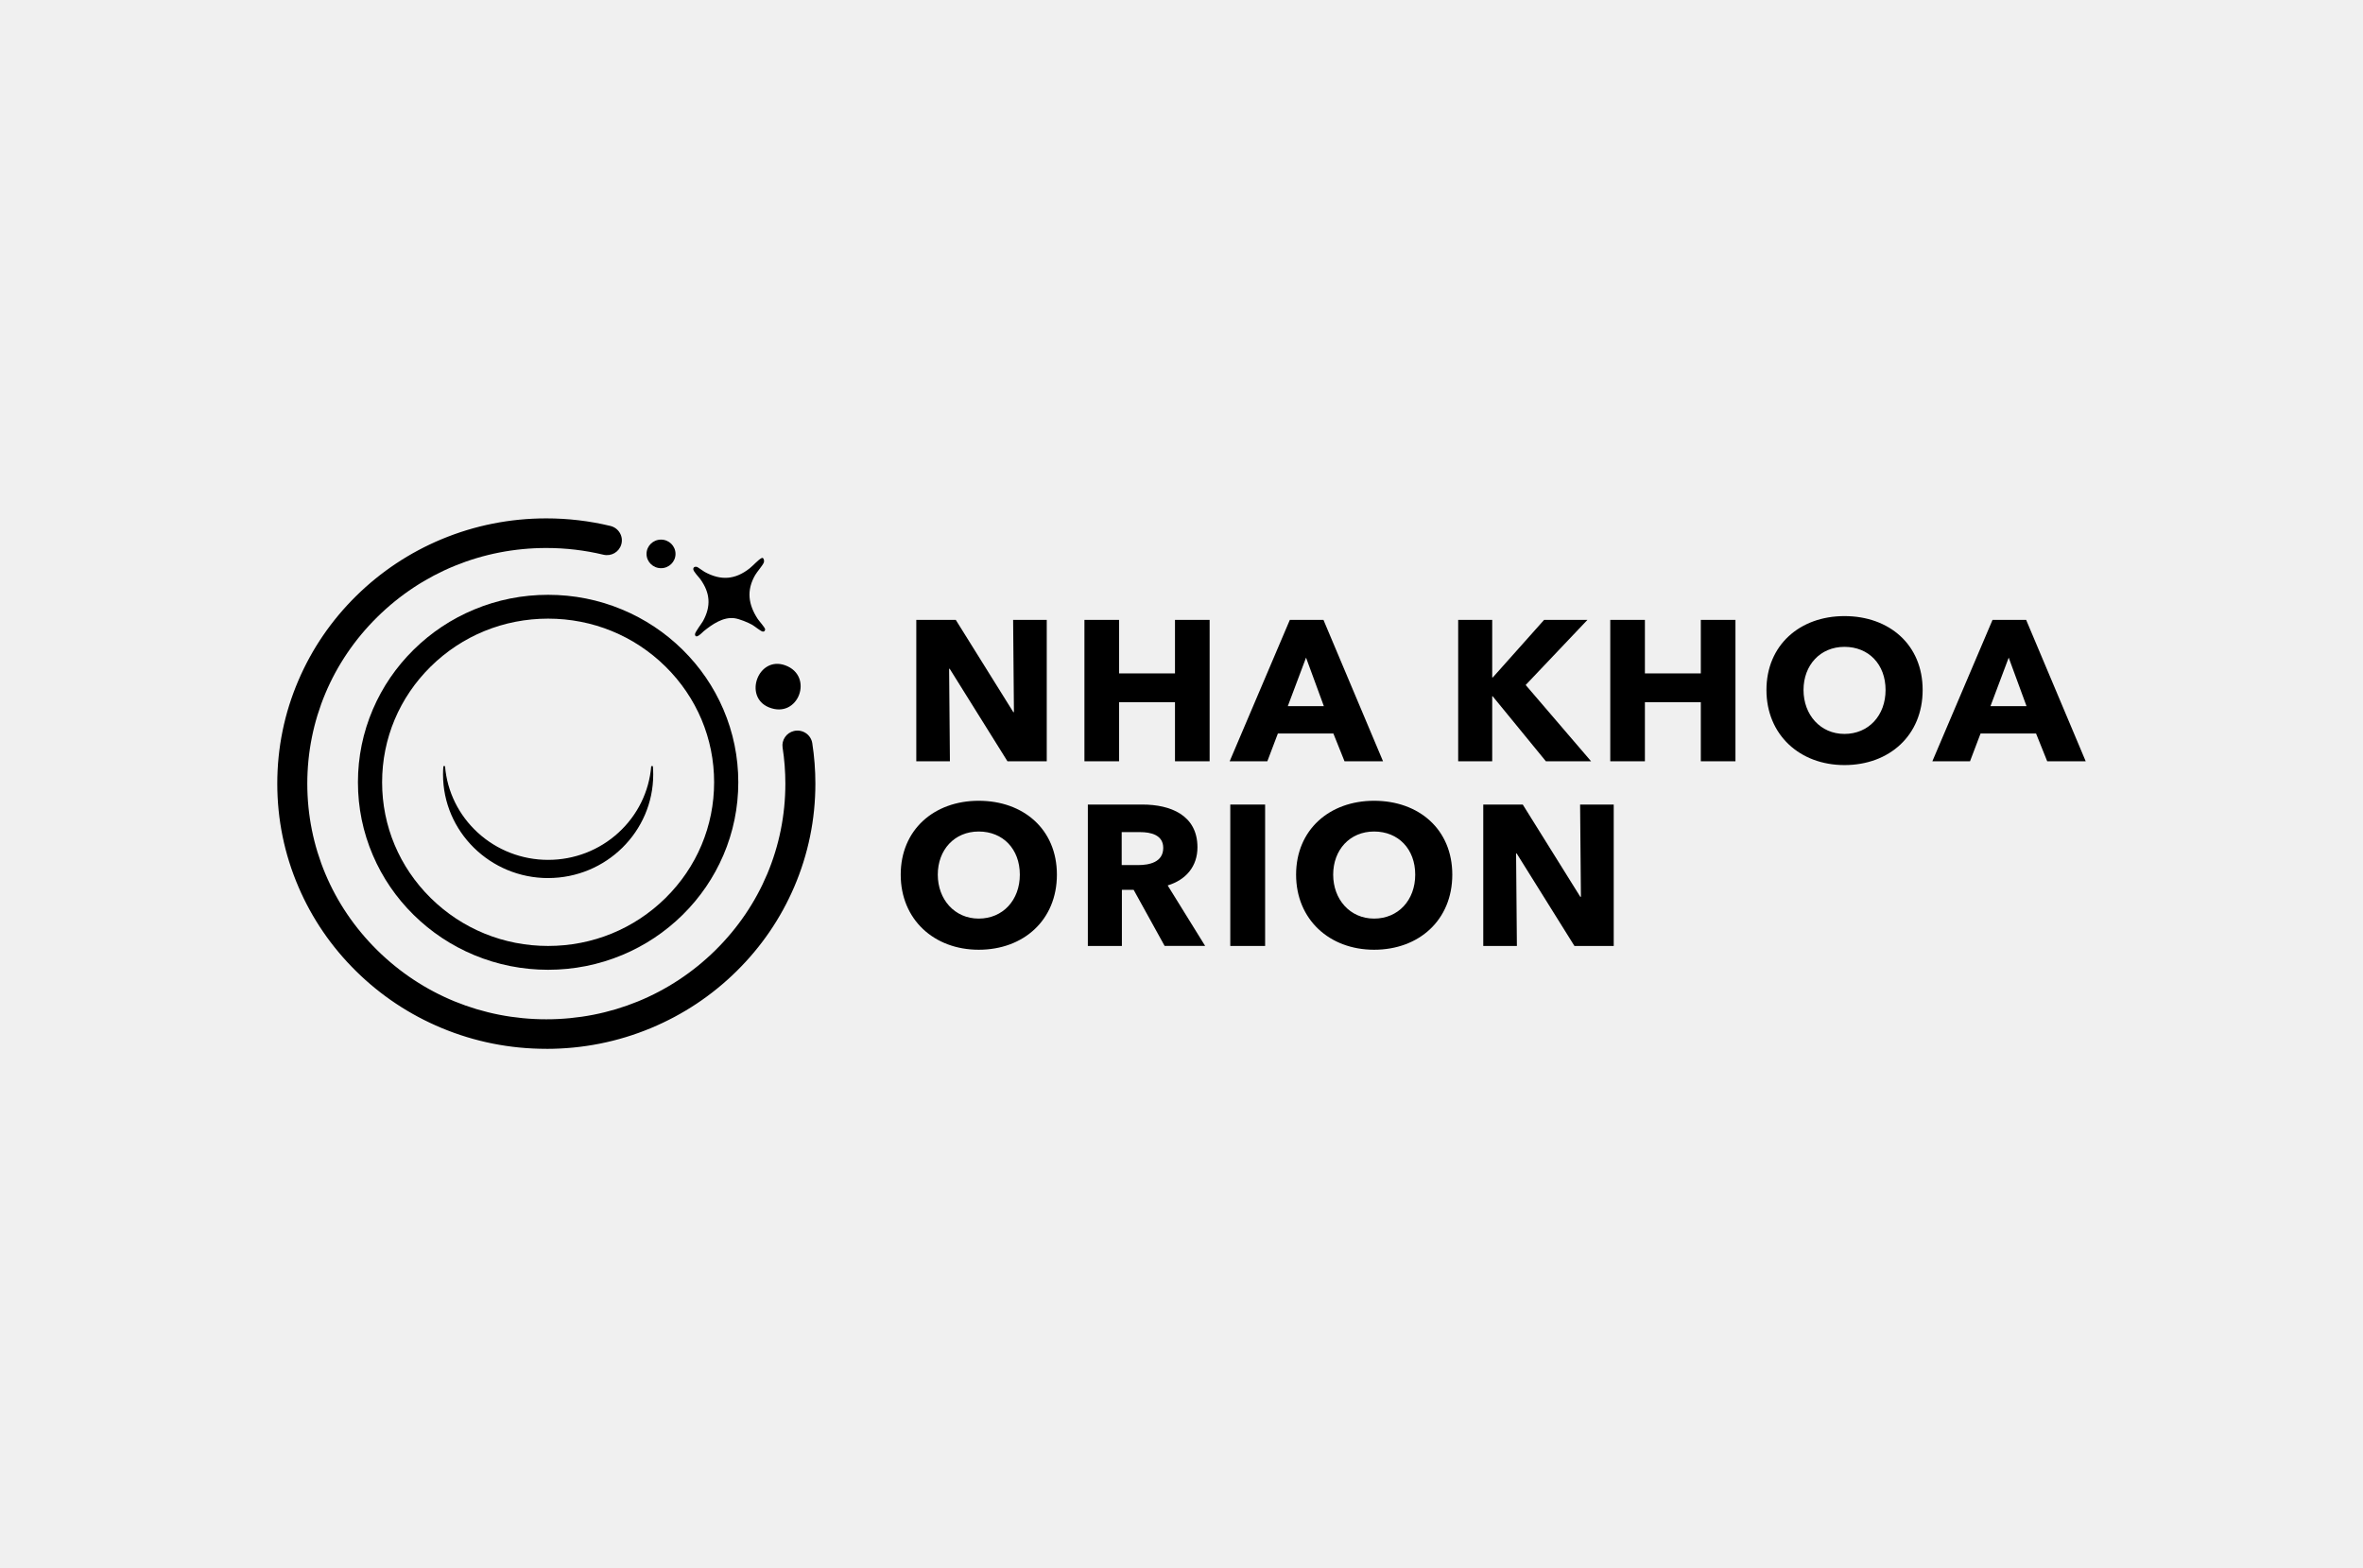
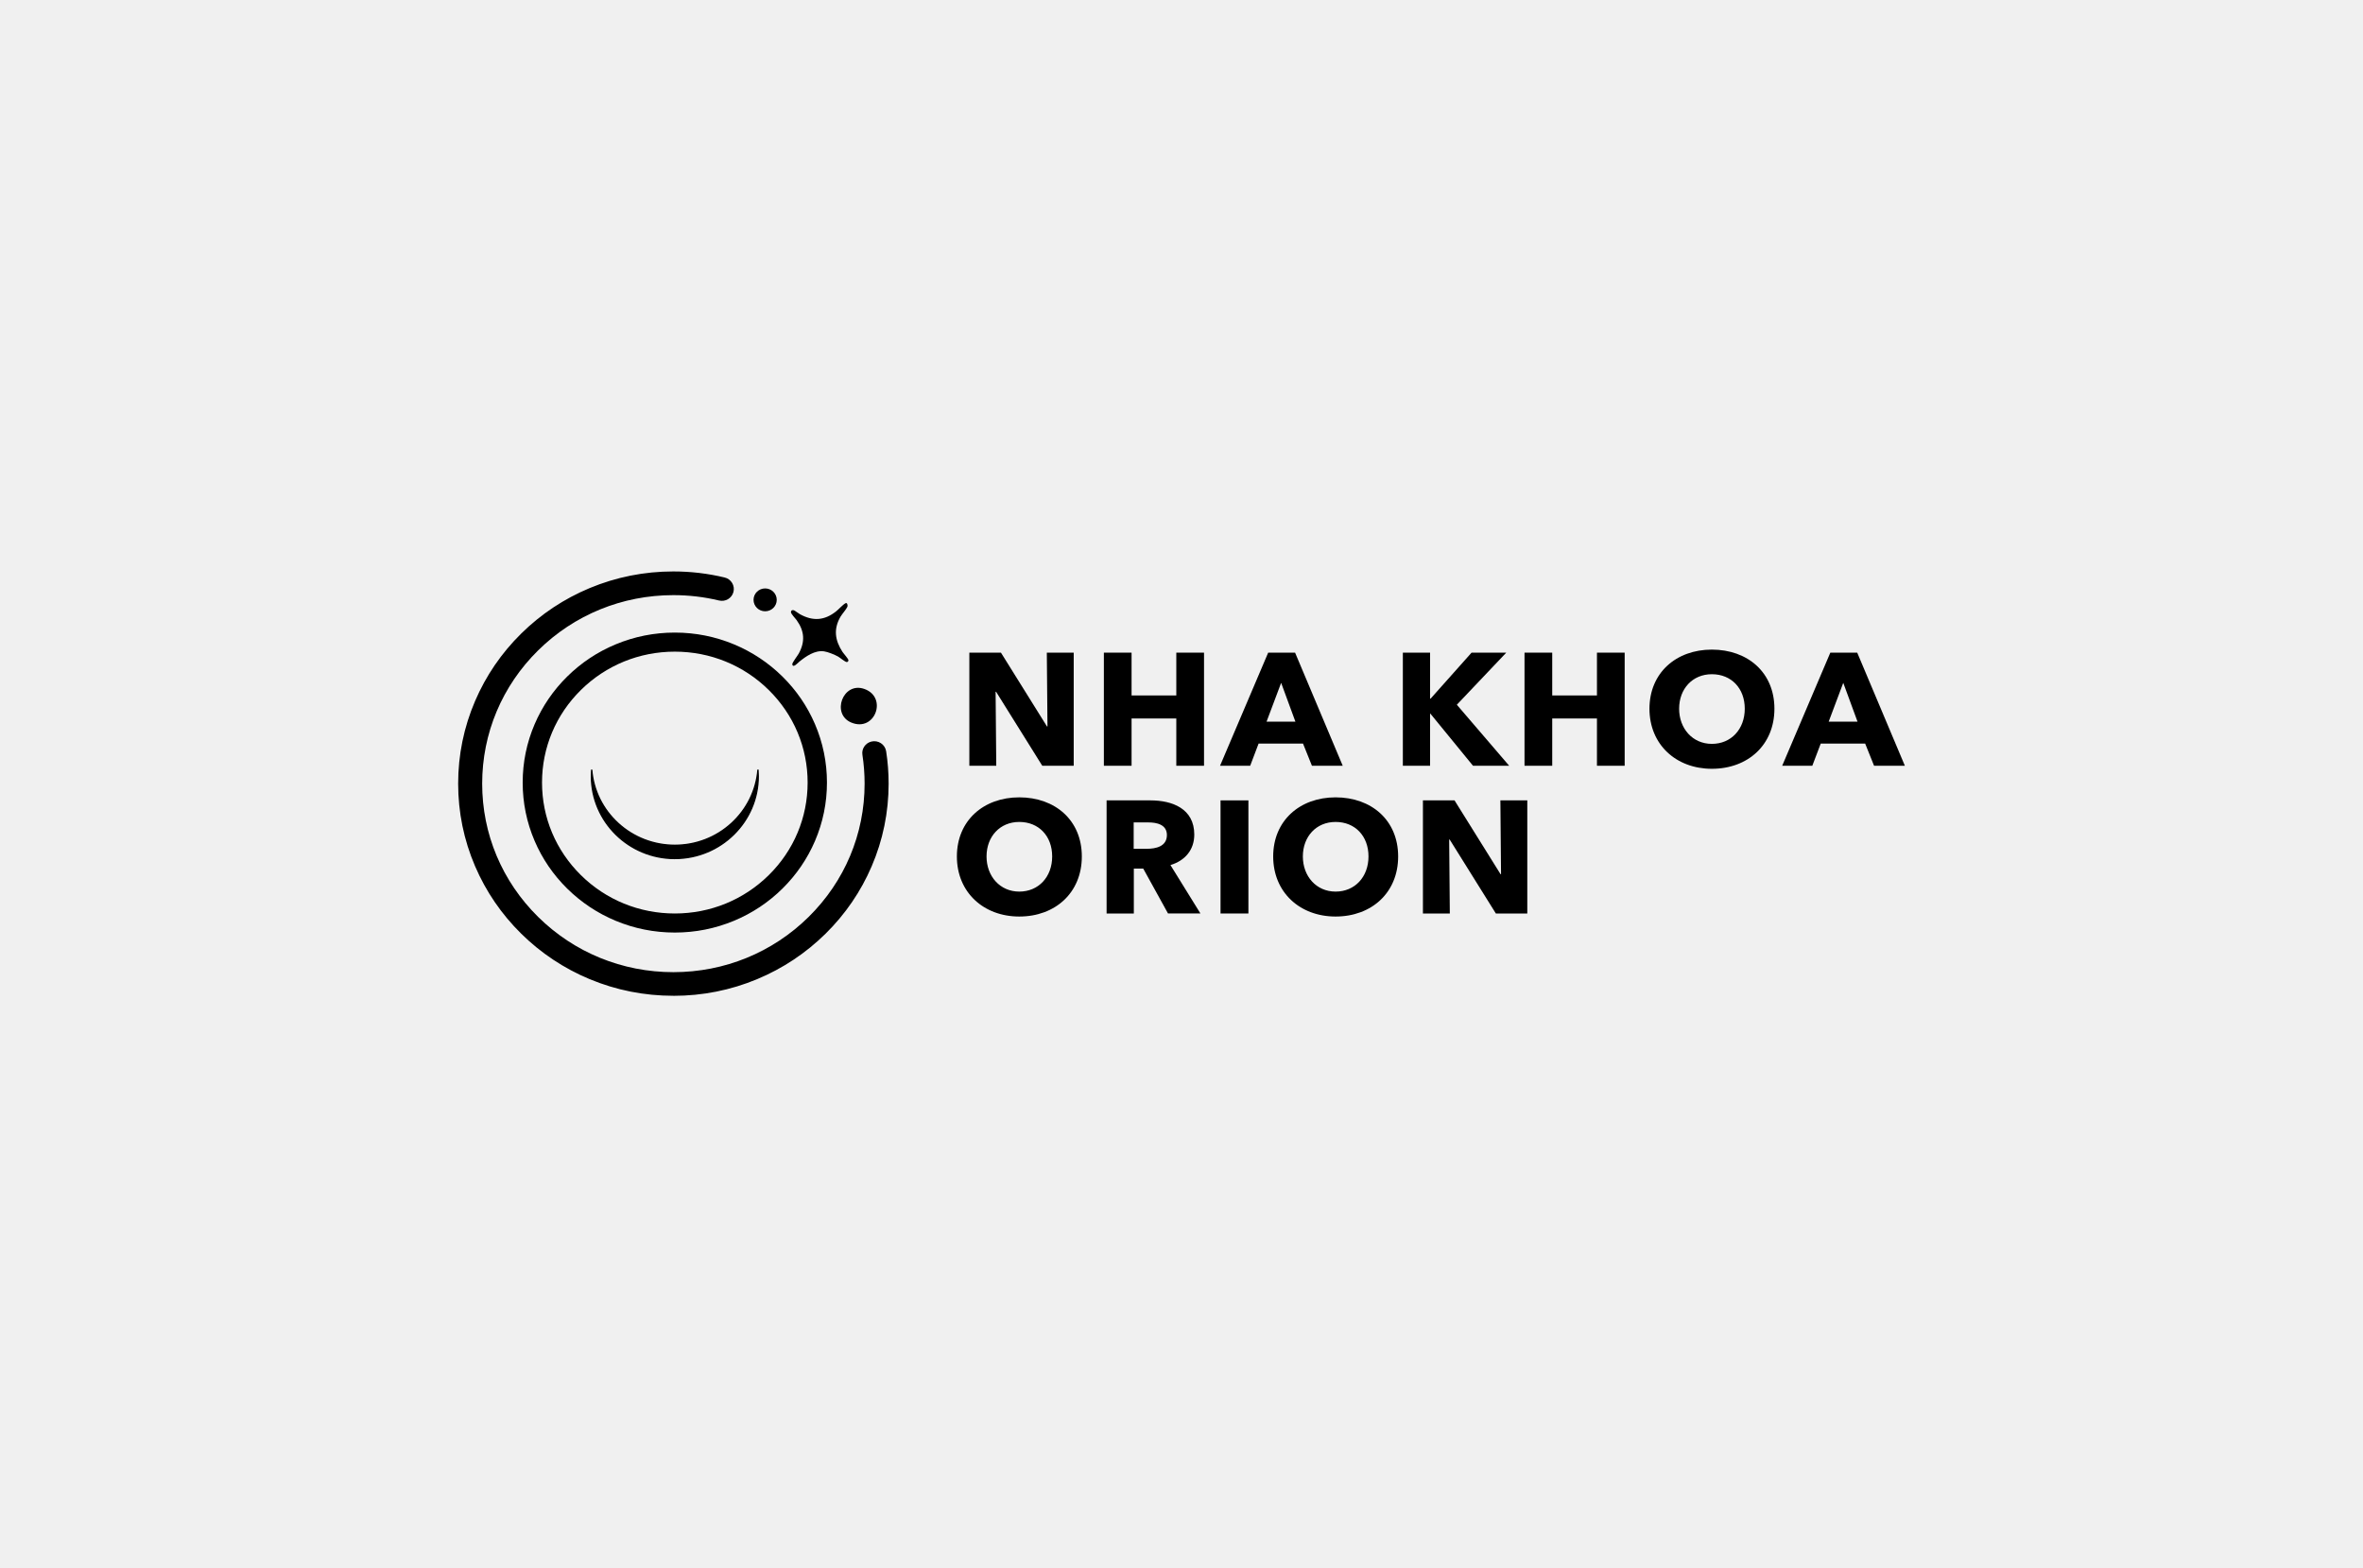
<svg xmlns="http://www.w3.org/2000/svg" width="196" height="130" viewBox="0 0 196 130" fill="none">
-   <g clip-path="url(#clip0_10822_4073)">
-     <path d="M36.816 64.239C36.816 68.948 40.688 72.766 45.465 72.766C50.242 72.766 54.114 68.949 54.114 64.239C54.114 64.009 54.104 63.779 54.086 63.554C53.73 67.943 50.007 71.394 45.465 71.394C40.923 71.394 37.2 67.943 36.844 63.554C36.826 63.779 36.816 64.009 36.816 64.239Z" fill="black" />
-     <path d="M45.465 72.836C40.658 72.836 36.747 68.98 36.747 64.241C36.747 64.006 36.757 63.774 36.775 63.549H36.913C37.084 65.662 38.05 67.623 39.632 69.07C41.222 70.524 43.294 71.326 45.465 71.326C47.636 71.326 49.708 70.526 51.298 69.07C52.88 67.622 53.845 65.662 54.016 63.549H54.154C54.173 63.773 54.182 64.006 54.182 64.24C54.182 68.979 50.272 72.834 45.465 72.834V72.836ZM36.887 64.413C36.981 68.997 40.793 72.698 45.465 72.698C50.137 72.698 53.947 68.997 54.043 64.413C53.707 66.231 52.786 67.896 51.393 69.17C49.777 70.649 47.672 71.463 45.465 71.463C43.258 71.463 41.153 70.649 39.536 69.17C38.143 67.896 37.222 66.232 36.887 64.413Z" fill="black" />
-     <path d="M63.416 52.347C63.388 52.375 63.32 52.394 63.281 52.392C63.126 52.389 62.587 51.937 62.391 51.827C62.031 51.624 61.33 51.339 60.928 51.283C59.977 51.155 59.064 51.797 58.37 52.358C58.265 52.443 57.693 53.086 57.645 52.619C57.629 52.457 58.198 51.724 58.313 51.515C58.993 50.273 58.906 49.176 58.087 48.039C57.953 47.853 57.494 47.394 57.504 47.204C57.512 47.032 57.657 46.979 57.813 47.026C57.892 47.05 58.304 47.361 58.444 47.438C59.794 48.179 60.985 48.091 62.186 47.139C62.464 46.92 62.894 46.429 63.174 46.29C63.334 46.21 63.419 46.509 63.35 46.674C63.243 46.928 62.804 47.413 62.635 47.707C61.906 48.975 62.067 50.136 62.843 51.332C62.963 51.517 63.462 52.06 63.465 52.206C63.465 52.242 63.44 52.318 63.414 52.344L63.416 52.347Z" fill="black" />
-     <path d="M65.131 55.189C67.55 56.065 66.223 59.69 63.763 58.669C61.643 57.787 62.898 54.38 65.131 55.189Z" fill="black" />
-     <path d="M54.829 47.131C55.493 47.131 56.031 46.6 56.031 45.946C56.031 45.291 55.493 44.761 54.829 44.761C54.165 44.761 53.627 45.291 53.627 45.946C53.627 46.6 54.165 47.131 54.829 47.131Z" fill="black" />
-     <path d="M23.242 65C23.242 67.938 23.826 70.786 24.977 73.47C26.089 76.061 27.679 78.389 29.707 80.386C31.733 82.384 34.094 83.953 36.722 85.049C39.444 86.184 42.335 86.76 45.313 86.76C48.293 86.76 51.183 86.184 53.905 85.049C56.533 83.953 58.892 82.384 60.92 80.386C62.946 78.389 64.538 76.061 65.65 73.47C66.801 70.786 67.385 67.936 67.385 65C67.385 63.878 67.299 62.769 67.13 61.678C67.041 61.107 66.475 60.731 65.905 60.867C65.402 60.987 65.073 61.467 65.15 61.971C65.305 62.965 65.382 63.977 65.382 65C65.382 70.285 63.295 75.255 59.504 78.992C55.714 82.729 50.675 84.787 45.313 84.787C39.952 84.787 34.912 82.729 31.121 78.992C27.331 75.255 25.244 70.285 25.244 65C25.244 59.714 27.332 54.746 31.121 51.009C34.912 47.272 39.952 45.215 45.313 45.215C46.948 45.215 48.552 45.406 50.101 45.779C50.627 45.905 51.16 45.594 51.301 45.078C51.449 44.542 51.117 43.994 50.571 43.861C48.862 43.449 47.104 43.241 45.315 43.241C42.335 43.241 39.446 43.817 36.724 44.952C34.096 46.048 31.735 47.617 29.709 49.615C27.682 51.612 26.09 53.941 24.979 56.532C23.826 59.213 23.242 62.062 23.242 65Z" fill="black" />
-     <path d="M45.314 87C42.301 87 39.379 86.418 36.627 85.272C33.968 84.163 31.582 82.577 29.534 80.557C27.485 78.537 25.877 76.184 24.754 73.564C23.589 70.851 22.999 67.97 22.999 65C22.999 62.03 23.589 59.148 24.754 56.436C25.877 53.816 27.487 51.463 29.534 49.443C31.584 47.423 33.97 45.837 36.627 44.728C39.38 43.582 42.303 43 45.314 43C47.116 43 48.904 43.211 50.629 43.627C50.959 43.707 51.236 43.91 51.408 44.198C51.58 44.485 51.626 44.819 51.538 45.142C51.361 45.789 50.705 46.171 50.045 46.012C48.509 45.643 46.917 45.456 45.315 45.456C40.02 45.456 35.04 47.489 31.296 51.181C27.551 54.873 25.489 59.782 25.489 65.003C25.489 70.224 27.551 75.133 31.296 78.825C35.04 82.517 40.02 84.55 45.315 84.55C50.611 84.55 55.59 82.517 59.335 78.825C63.08 75.133 65.142 70.224 65.142 65.003C65.142 64 65.065 62.993 64.913 62.01C64.816 61.388 65.229 60.784 65.851 60.637C66.189 60.556 66.548 60.619 66.836 60.81C67.125 61.002 67.321 61.305 67.374 61.644C67.545 62.745 67.632 63.875 67.632 65.003C67.632 67.972 67.041 70.853 65.877 73.567C64.754 76.187 63.144 78.54 61.095 80.56C59.047 82.579 56.661 84.166 54.002 85.275C51.251 86.423 48.328 87.003 45.315 87.003L45.314 87ZM45.314 43.48C42.368 43.48 39.508 44.049 36.816 45.171C34.216 46.254 31.883 47.806 29.878 49.782C27.873 51.758 26.301 54.059 25.201 56.623C24.063 59.275 23.486 62.093 23.486 64.998C23.486 67.904 24.063 70.723 25.201 73.376C26.301 75.939 27.873 78.241 29.878 80.216C31.881 82.191 34.216 83.743 36.816 84.827C39.507 85.949 42.367 86.518 45.314 86.518C48.261 86.518 51.119 85.949 53.811 84.827C56.411 83.743 58.745 82.191 60.749 80.216C62.754 78.24 64.328 75.939 65.427 73.376C66.564 70.722 67.142 67.904 67.142 64.998C67.142 63.894 67.056 62.788 66.89 61.712C66.857 61.503 66.742 61.323 66.563 61.204C66.385 61.086 66.171 61.049 65.963 61.099C65.583 61.19 65.333 61.556 65.39 61.934C65.546 62.939 65.626 63.97 65.626 64.998C65.626 70.347 63.512 75.376 59.675 79.159C55.839 82.942 50.737 85.025 45.312 85.025C39.887 85.025 34.785 82.942 30.949 79.159C27.112 75.376 24.999 70.347 24.999 64.998C24.999 59.65 27.112 54.62 30.949 50.837C34.785 47.055 39.887 44.971 45.312 44.971C46.952 44.971 48.581 45.163 50.157 45.542C50.558 45.638 50.958 45.406 51.065 45.012C51.119 44.816 51.091 44.613 50.986 44.438C50.88 44.263 50.711 44.14 50.511 44.091C48.825 43.684 47.075 43.478 45.312 43.478L45.314 43.48Z" fill="black" />
-     <path d="M45.463 80.443C43.334 80.443 41.268 80.031 39.323 79.221C37.445 78.438 35.757 77.316 34.309 75.889C32.86 74.461 31.723 72.799 30.929 70.945C30.107 69.028 29.689 66.991 29.689 64.891C29.689 62.792 30.107 60.755 30.929 58.837C31.723 56.986 32.861 55.322 34.309 53.894C35.757 52.465 37.443 51.345 39.323 50.562C41.268 49.751 43.334 49.34 45.463 49.34C47.593 49.34 49.659 49.751 51.604 50.562C53.482 51.345 55.169 52.467 56.618 53.894C58.067 55.322 59.203 56.984 59.998 58.837C60.82 60.755 61.238 62.792 61.238 64.891C61.238 66.991 60.82 69.028 59.998 70.945C59.203 72.797 58.066 74.461 56.618 75.889C55.169 77.317 53.484 78.438 51.604 79.221C49.659 80.031 47.593 80.443 45.463 80.443ZM45.463 51.316C41.785 51.316 38.328 52.728 35.726 55.291C33.126 57.855 31.694 61.264 31.694 64.891C31.694 68.518 33.126 71.926 35.726 74.491C38.326 77.055 41.785 78.467 45.463 78.467C49.142 78.467 52.599 77.055 55.201 74.491C57.801 71.928 59.233 68.518 59.233 64.891C59.233 61.264 57.801 57.856 55.201 55.291C52.601 52.728 49.142 51.316 45.463 51.316Z" fill="black" />
-     <path d="M83.564 63.148L78.775 55.478H78.724L78.791 63.148H76.002V51.42H79.278L84.05 59.072H84.101L84.034 51.42H86.823V63.148H83.564Z" fill="black" />
-     <path d="M97.46 63.148V58.246H92.822V63.148H89.949V51.42H92.822V55.859H97.46V51.42H100.333V63.148H97.46Z" fill="black" />
-     <path d="M111.522 63.148L110.598 60.846H105.993L105.12 63.148H101.995L106.986 51.42H109.775L114.716 63.148H111.524H111.522ZM108.33 54.55L106.817 58.576H109.808L108.33 54.55Z" fill="black" />
-     <path d="M128.224 63.148L123.805 57.748H123.772V63.148H120.949V51.42H123.772V56.191H123.823L128.075 51.42H131.671L126.547 56.82L131.974 63.148H128.227H128.224Z" fill="black" />
-     <path d="M141.075 63.148V58.246H136.437V63.148H133.564V51.42H136.437V55.859H141.075V51.42H143.948V63.148H141.075Z" fill="black" />
-     <path d="M152.989 63.463C149.275 63.463 146.519 60.945 146.519 57.234C146.519 53.523 149.275 51.105 152.989 51.105C156.702 51.105 159.475 53.474 159.475 57.234C159.475 60.994 156.718 63.463 152.989 63.463ZM152.989 53.656C150.972 53.656 149.594 55.18 149.594 57.234C149.594 59.288 150.989 60.879 152.989 60.879C154.988 60.879 156.399 59.355 156.399 57.234C156.399 55.113 155.005 53.656 152.989 53.656Z" fill="black" />
-     <path d="M169.807 63.148L168.882 60.846H164.278L163.404 63.148H160.28L165.271 51.42H168.06L173 63.148H169.808H169.807ZM166.613 54.55L165.1 58.576H168.091L166.613 54.55Z" fill="black" />
-     <path d="M81.179 78.781C77.466 78.781 74.71 76.263 74.71 72.552C74.71 68.841 77.466 66.424 81.179 66.424C84.892 66.424 87.665 68.792 87.665 72.552C87.665 76.312 84.909 78.781 81.179 78.781ZM81.179 68.974C79.163 68.974 77.785 70.498 77.785 72.552C77.785 74.606 79.179 76.197 81.179 76.197C83.179 76.197 84.59 74.673 84.59 72.552C84.59 70.431 83.195 68.974 81.179 68.974Z" fill="black" />
-     <path d="M96.602 78.467L94.031 73.812H93.056V78.467H90.232V66.738H94.77C97.056 66.738 99.323 67.599 99.323 70.282C99.323 71.857 98.383 72.982 96.853 73.446L99.962 78.465H96.602V78.467ZM94.569 69.024H93.04V71.758H94.401C95.326 71.758 96.485 71.526 96.485 70.333C96.485 69.24 95.426 69.024 94.569 69.024Z" fill="black" />
-     <path d="M102.046 78.467V66.738H104.936V78.467H102.046Z" fill="black" />
-     <path d="M113.975 78.781C110.262 78.781 107.505 76.263 107.505 72.552C107.505 68.841 110.262 66.424 113.975 66.424C117.688 66.424 120.461 68.792 120.461 72.552C120.461 76.312 117.705 78.781 113.975 78.781ZM113.975 68.974C111.959 68.974 110.581 70.498 110.581 72.552C110.581 74.606 111.975 76.197 113.975 76.197C115.975 76.197 117.386 74.673 117.386 72.552C117.386 70.431 115.991 68.974 113.975 68.974Z" fill="black" />
-     <path d="M130.592 78.467L125.803 70.796H125.752L125.819 78.467H123.03V66.738H126.306L131.079 74.391H131.13L131.062 66.738H133.851V78.467H130.592Z" fill="black" />
-   </g>
-   <defs>
-     <clipPath id="clip0_10822_4073">
-       <rect width="150" height="44" fill="white" transform="translate(23 43)" />
-     </clipPath>
-   </defs>
+   <path d="M49.055 64.393C49.055 68.159 52.152 71.214 55.974 71.214C59.796 71.214 62.893 68.16 62.893 64.393C62.893 64.208 62.885 64.024 62.87 63.844C62.586 67.355 59.608 70.116 55.974 70.116C52.34 70.116 49.362 67.355 49.078 63.844C49.063 64.024 49.055 64.208 49.055 64.393Z" fill="black" />
+   <path d="M55.974 71.27C52.129 71.27 49 68.185 49 64.394C49 64.206 49.008 64.02 49.022 63.84H49.133C49.27 65.53 50.042 67.1 51.308 68.257C52.58 69.42 54.237 70.062 55.974 70.062C57.711 70.062 59.368 69.421 60.64 68.257C61.906 67.098 62.678 65.53 62.815 63.84H62.926C62.94 64.019 62.948 64.206 62.948 64.393C62.948 68.184 59.819 71.268 55.974 71.268V71.27ZM49.112 64.531C49.187 68.198 52.236 71.159 55.974 71.159C59.712 71.159 62.76 68.198 62.836 64.531C62.568 65.986 61.831 67.317 60.717 68.337C59.423 69.52 57.739 70.171 55.974 70.171C54.208 70.171 52.525 69.52 51.231 68.337C50.117 67.317 49.38 65.987 49.112 64.531Z" fill="black" />
+   <path d="M70.334 54.879C70.312 54.901 70.258 54.916 70.226 54.915C70.103 54.913 69.671 54.551 69.515 54.462C69.227 54.3 68.666 54.072 68.344 54.028C67.583 53.925 66.853 54.439 66.298 54.888C66.214 54.955 65.756 55.47 65.718 55.097C65.705 54.967 66.16 54.381 66.252 54.214C66.796 53.22 66.727 52.342 66.072 51.433C65.964 51.283 65.597 50.916 65.605 50.765C65.611 50.627 65.727 50.584 65.852 50.622C65.915 50.641 66.245 50.891 66.357 50.951C67.437 51.544 68.39 51.474 69.35 50.713C69.573 50.538 69.917 50.145 70.141 50.033C70.268 49.97 70.337 50.208 70.282 50.34C70.196 50.544 69.845 50.932 69.709 51.167C69.126 52.181 69.255 53.11 69.876 54.067C69.972 54.215 70.371 54.649 70.374 54.766C70.374 54.794 70.354 54.855 70.333 54.876L70.334 54.879Z" fill="black" />
+   <path d="M71.707 57.153C73.642 57.853 72.58 60.753 70.612 59.936C68.916 59.23 69.92 56.505 71.707 57.153Z" fill="black" />
+   <path d="M63.465 50.706C63.996 50.706 64.427 50.282 64.427 49.758C64.427 49.234 63.996 48.81 63.465 48.81C62.934 48.81 62.503 49.234 62.503 49.758C62.503 50.282 62.934 50.706 63.465 50.706Z" fill="black" />
+   <path d="M38.196 65.001C38.196 67.351 38.663 69.63 39.584 71.777C40.474 73.849 41.746 75.712 43.368 77.31C44.989 78.908 46.878 80.163 48.98 81.04C51.157 81.948 53.47 82.408 55.853 82.408C58.237 82.408 60.548 81.948 62.726 81.04C64.828 80.163 66.716 78.908 68.338 77.31C69.959 75.712 71.232 73.849 72.122 71.777C73.043 69.63 73.51 67.35 73.51 65.001C73.51 64.103 73.441 63.216 73.306 62.343C73.235 61.887 72.782 61.586 72.326 61.695C71.923 61.791 71.66 62.175 71.722 62.578C71.845 63.373 71.907 64.182 71.907 65.001C71.907 69.229 70.238 73.205 67.205 76.194C64.173 79.184 60.142 80.83 55.853 80.83C51.564 80.83 47.532 79.184 44.499 76.194C41.467 73.205 39.797 69.229 39.797 65.001C39.797 60.773 41.468 56.798 44.499 53.809C47.532 50.819 51.564 49.173 55.853 49.173C57.161 49.173 58.443 49.326 59.683 49.624C60.104 49.726 60.53 49.477 60.643 49.064C60.761 48.635 60.496 48.196 60.059 48.09C58.692 47.761 57.286 47.595 55.854 47.595C53.47 47.595 51.159 48.055 48.981 48.963C46.879 49.84 44.99 51.095 43.369 52.693C41.748 54.291 40.475 56.154 39.586 58.226C38.663 60.372 38.196 62.651 38.196 65.001Z" fill="black" />
+   <path d="M55.853 82.6C53.443 82.6 51.105 82.135 48.904 81.218C46.777 80.331 44.868 79.062 43.23 77.446C41.591 75.83 40.304 73.948 39.406 71.852C38.474 69.682 38.002 67.377 38.002 65.001C38.002 62.625 38.474 60.32 39.406 58.15C40.304 56.054 41.592 54.172 43.23 52.556C44.869 50.94 46.778 49.671 48.904 48.784C51.107 47.867 53.444 47.401 55.853 47.401C57.295 47.401 58.725 47.57 60.105 47.903C60.37 47.967 60.591 48.129 60.729 48.36C60.866 48.59 60.903 48.857 60.833 49.115C60.691 49.632 60.166 49.938 59.638 49.811C58.41 49.516 57.136 49.366 55.855 49.366C51.618 49.366 47.635 50.993 44.639 53.946C41.644 56.9 39.994 60.827 39.994 65.004C39.994 69.18 41.644 73.107 44.639 76.061C47.635 79.014 51.618 80.641 55.855 80.641C60.091 80.641 64.074 79.014 67.07 76.061C70.066 73.107 71.715 69.18 71.715 65.004C71.715 64.201 71.654 63.395 71.533 62.609C71.455 62.111 71.785 61.629 72.282 61.511C72.553 61.446 72.84 61.496 73.07 61.649C73.302 61.802 73.459 62.045 73.501 62.316C73.638 63.197 73.707 64.101 73.707 65.004C73.707 67.378 73.235 69.683 72.303 71.855C71.405 73.951 70.117 75.832 68.478 77.449C66.84 79.063 64.931 80.333 62.804 81.22C60.603 82.139 58.265 82.603 55.855 82.603L55.853 82.6ZM55.853 47.785C53.497 47.785 51.209 48.241 49.056 49.138C46.976 50.005 45.109 51.246 43.505 52.827C41.901 54.408 40.644 56.248 39.764 58.299C38.853 60.421 38.391 62.675 38.391 65C38.391 67.324 38.853 69.579 39.764 71.701C40.644 73.752 41.901 75.594 43.505 77.174C45.108 78.753 46.976 79.995 49.056 80.862C51.208 81.76 53.496 82.215 55.853 82.215C58.211 82.215 60.497 81.76 62.651 80.862C64.731 79.995 66.598 78.753 68.201 77.174C69.805 75.593 71.064 73.752 71.943 71.701C72.853 69.578 73.315 67.324 73.315 65C73.315 64.116 73.247 63.232 73.114 62.37C73.088 62.203 72.996 62.059 72.852 61.965C72.71 61.87 72.539 61.84 72.372 61.88C72.068 61.953 71.868 62.246 71.914 62.548C72.039 63.352 72.102 64.177 72.102 65C72.102 69.278 70.412 73.302 67.342 76.328C64.273 79.354 60.192 81.021 55.852 81.021C51.512 81.021 47.431 79.354 44.361 76.328C41.292 73.302 39.602 69.278 39.602 65C39.602 60.721 41.292 56.697 44.361 53.671C47.431 50.645 51.512 48.979 55.852 48.979C57.164 48.979 58.467 49.132 59.728 49.435C60.049 49.512 60.368 49.326 60.454 49.011C60.497 48.854 60.475 48.692 60.391 48.552C60.307 48.412 60.171 48.313 60.011 48.274C58.662 47.949 57.262 47.784 55.852 47.784L55.853 47.785Z" fill="black" />
+   <path d="M55.973 77.355C54.27 77.355 52.617 77.026 51.061 76.377C49.558 75.751 48.209 74.853 47.05 73.712C45.891 72.569 44.981 71.24 44.346 69.757C43.688 68.223 43.354 66.594 43.354 64.914C43.354 63.234 43.688 61.605 44.346 60.071C44.981 58.59 45.892 57.259 47.05 56.116C48.209 54.974 49.557 54.077 51.061 53.451C52.617 52.802 54.27 52.473 55.973 52.473C57.677 52.473 59.329 52.802 60.886 53.451C62.388 54.077 63.738 54.975 64.897 56.116C66.056 57.259 66.965 58.588 67.6 60.071C68.258 61.605 68.592 63.234 68.592 64.914C68.592 66.594 68.258 68.223 67.6 69.757C66.965 71.239 66.055 72.569 64.897 73.712C63.738 74.855 62.389 75.751 60.886 76.377C59.329 77.026 57.677 77.355 55.973 77.355ZM55.973 54.054C53.03 54.054 50.265 55.184 48.184 57.234C46.104 59.285 44.958 62.013 44.958 64.914C44.958 67.816 46.104 70.542 48.184 72.594C50.264 74.644 53.03 75.774 55.973 75.774C58.916 75.774 61.682 74.644 63.763 72.594C65.843 70.543 66.989 67.816 66.989 64.914C66.989 62.013 65.843 59.286 63.763 57.234C61.683 55.184 58.916 54.054 55.973 54.054Z" fill="black" />
+   <path d="M86.452 63.52L82.621 57.383H82.581L82.635 63.52H80.403V54.137H83.024L86.842 60.259H86.883L86.829 54.137H89.06V63.52H86.452Z" fill="black" />
+   <path d="M97.569 63.52V59.598H93.859V63.52H91.561V54.137H93.859V57.688H97.569V54.137H99.868V63.52H97.569Z" fill="black" />
+   <path d="M108.819 63.52L108.079 61.678H104.395L103.697 63.52H101.197L105.19 54.137H107.421L111.373 63.52H108.82H108.819ZM106.265 56.642L105.055 59.862H107.448L106.265 56.642Z" fill="black" />
+   <path d="M122.18 63.52L118.645 59.199H118.619V63.52H116.36V54.137H118.619V57.954H118.66L122.06 54.137H124.938L120.838 58.458L125.18 63.52H122.183H122.18Z" fill="black" />
+   <path d="M132.46 63.52V59.598H128.75V63.52H126.452V54.137H128.75V57.688H132.46V54.137H134.759V63.52H132.46Z" fill="black" />
+   <path d="M141.991 63.771C139.02 63.771 136.815 61.757 136.815 58.788C136.815 55.819 139.02 53.885 141.991 53.885C144.962 53.885 147.18 55.78 147.18 58.788C147.18 61.796 144.975 63.771 141.991 63.771ZM141.991 55.926C140.378 55.926 139.276 57.145 139.276 58.788C139.276 60.431 140.391 61.704 141.991 61.704C143.591 61.704 144.72 60.485 144.72 58.788C144.72 57.092 143.604 55.926 141.991 55.926Z" fill="black" />
+   <path d="M155.445 63.52L154.706 61.678H151.022L150.323 63.52H147.824L151.817 54.137H154.048L158 63.52H155.446H155.445ZM152.89 56.642L151.68 59.862H154.073L152.89 56.642Z" fill="black" />
+   <path d="M84.545 76.026C81.574 76.026 79.369 74.011 79.369 71.043C79.369 68.074 81.574 66.14 84.545 66.14C87.515 66.14 89.733 68.035 89.733 71.043C89.733 74.05 87.528 76.026 84.545 76.026ZM84.545 68.18C82.932 68.18 81.829 69.399 81.829 71.043C81.829 72.686 82.945 73.958 84.545 73.958C86.144 73.958 87.273 72.739 87.273 71.043C87.273 69.346 86.158 68.18 84.545 68.18Z" fill="black" />
+   <path d="M96.882 75.774L94.826 72.05H94.046V75.774H91.787V66.391H95.417C97.246 66.391 99.06 67.08 99.06 69.227C99.06 70.486 98.307 71.386 97.084 71.757L99.57 75.773H96.882V75.774ZM95.256 68.22H94.033V70.407H95.122C95.862 70.407 96.789 70.222 96.789 69.267C96.789 68.393 95.942 68.22 95.256 68.22Z" fill="black" />
+   <path d="M101.238 75.774V66.391H103.55V75.774H101.238Z" fill="black" />
+   <path d="M110.781 76.026C107.81 76.026 105.605 74.011 105.605 71.043C105.605 68.074 107.81 66.14 110.781 66.14C113.752 66.14 115.97 68.035 115.97 71.043C115.97 74.05 113.765 76.026 110.781 76.026ZM110.781 68.18C109.168 68.18 108.066 69.399 108.066 71.043C108.066 72.686 109.181 73.958 110.781 73.958C112.381 73.958 113.51 72.739 113.51 71.043C113.51 69.346 112.394 68.18 110.781 68.18Z" fill="black" />
+   <path d="M124.074 75.774L120.243 69.638H120.202L120.256 75.774H118.025V66.391H120.646L124.463 72.513H124.504L124.45 66.391H126.682V75.774H124.074Z" fill="black" />
</svg>
